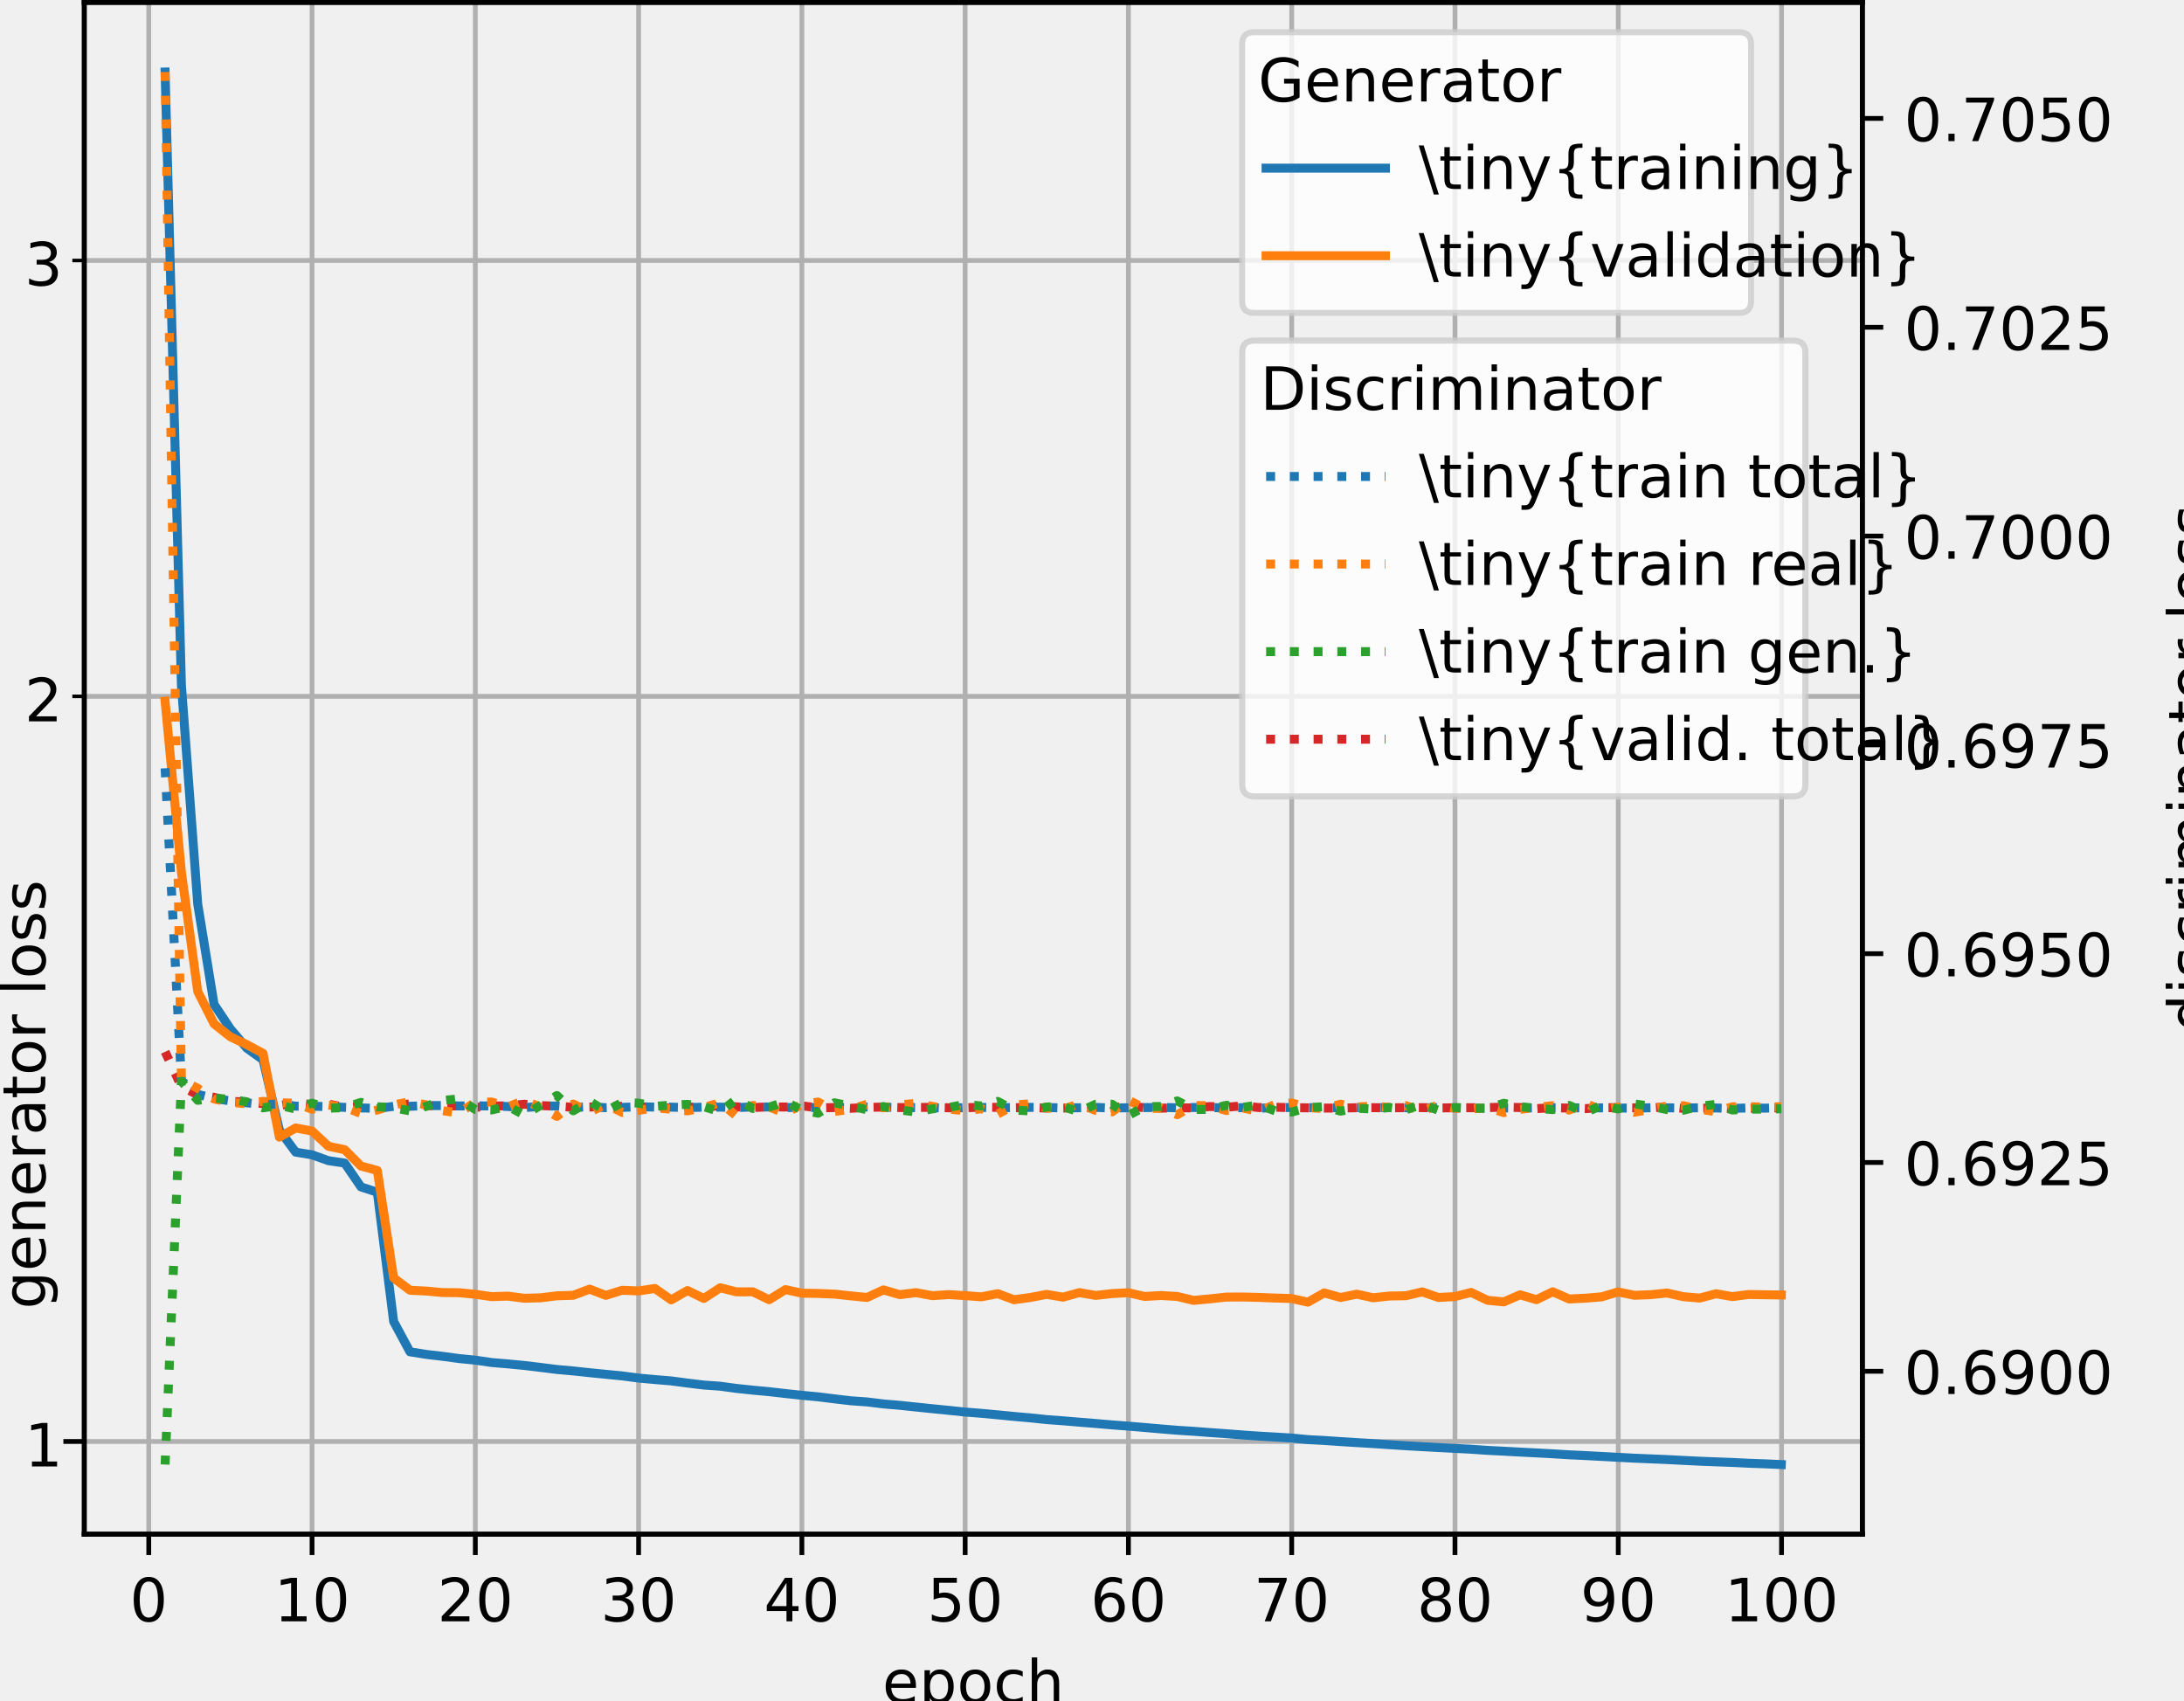
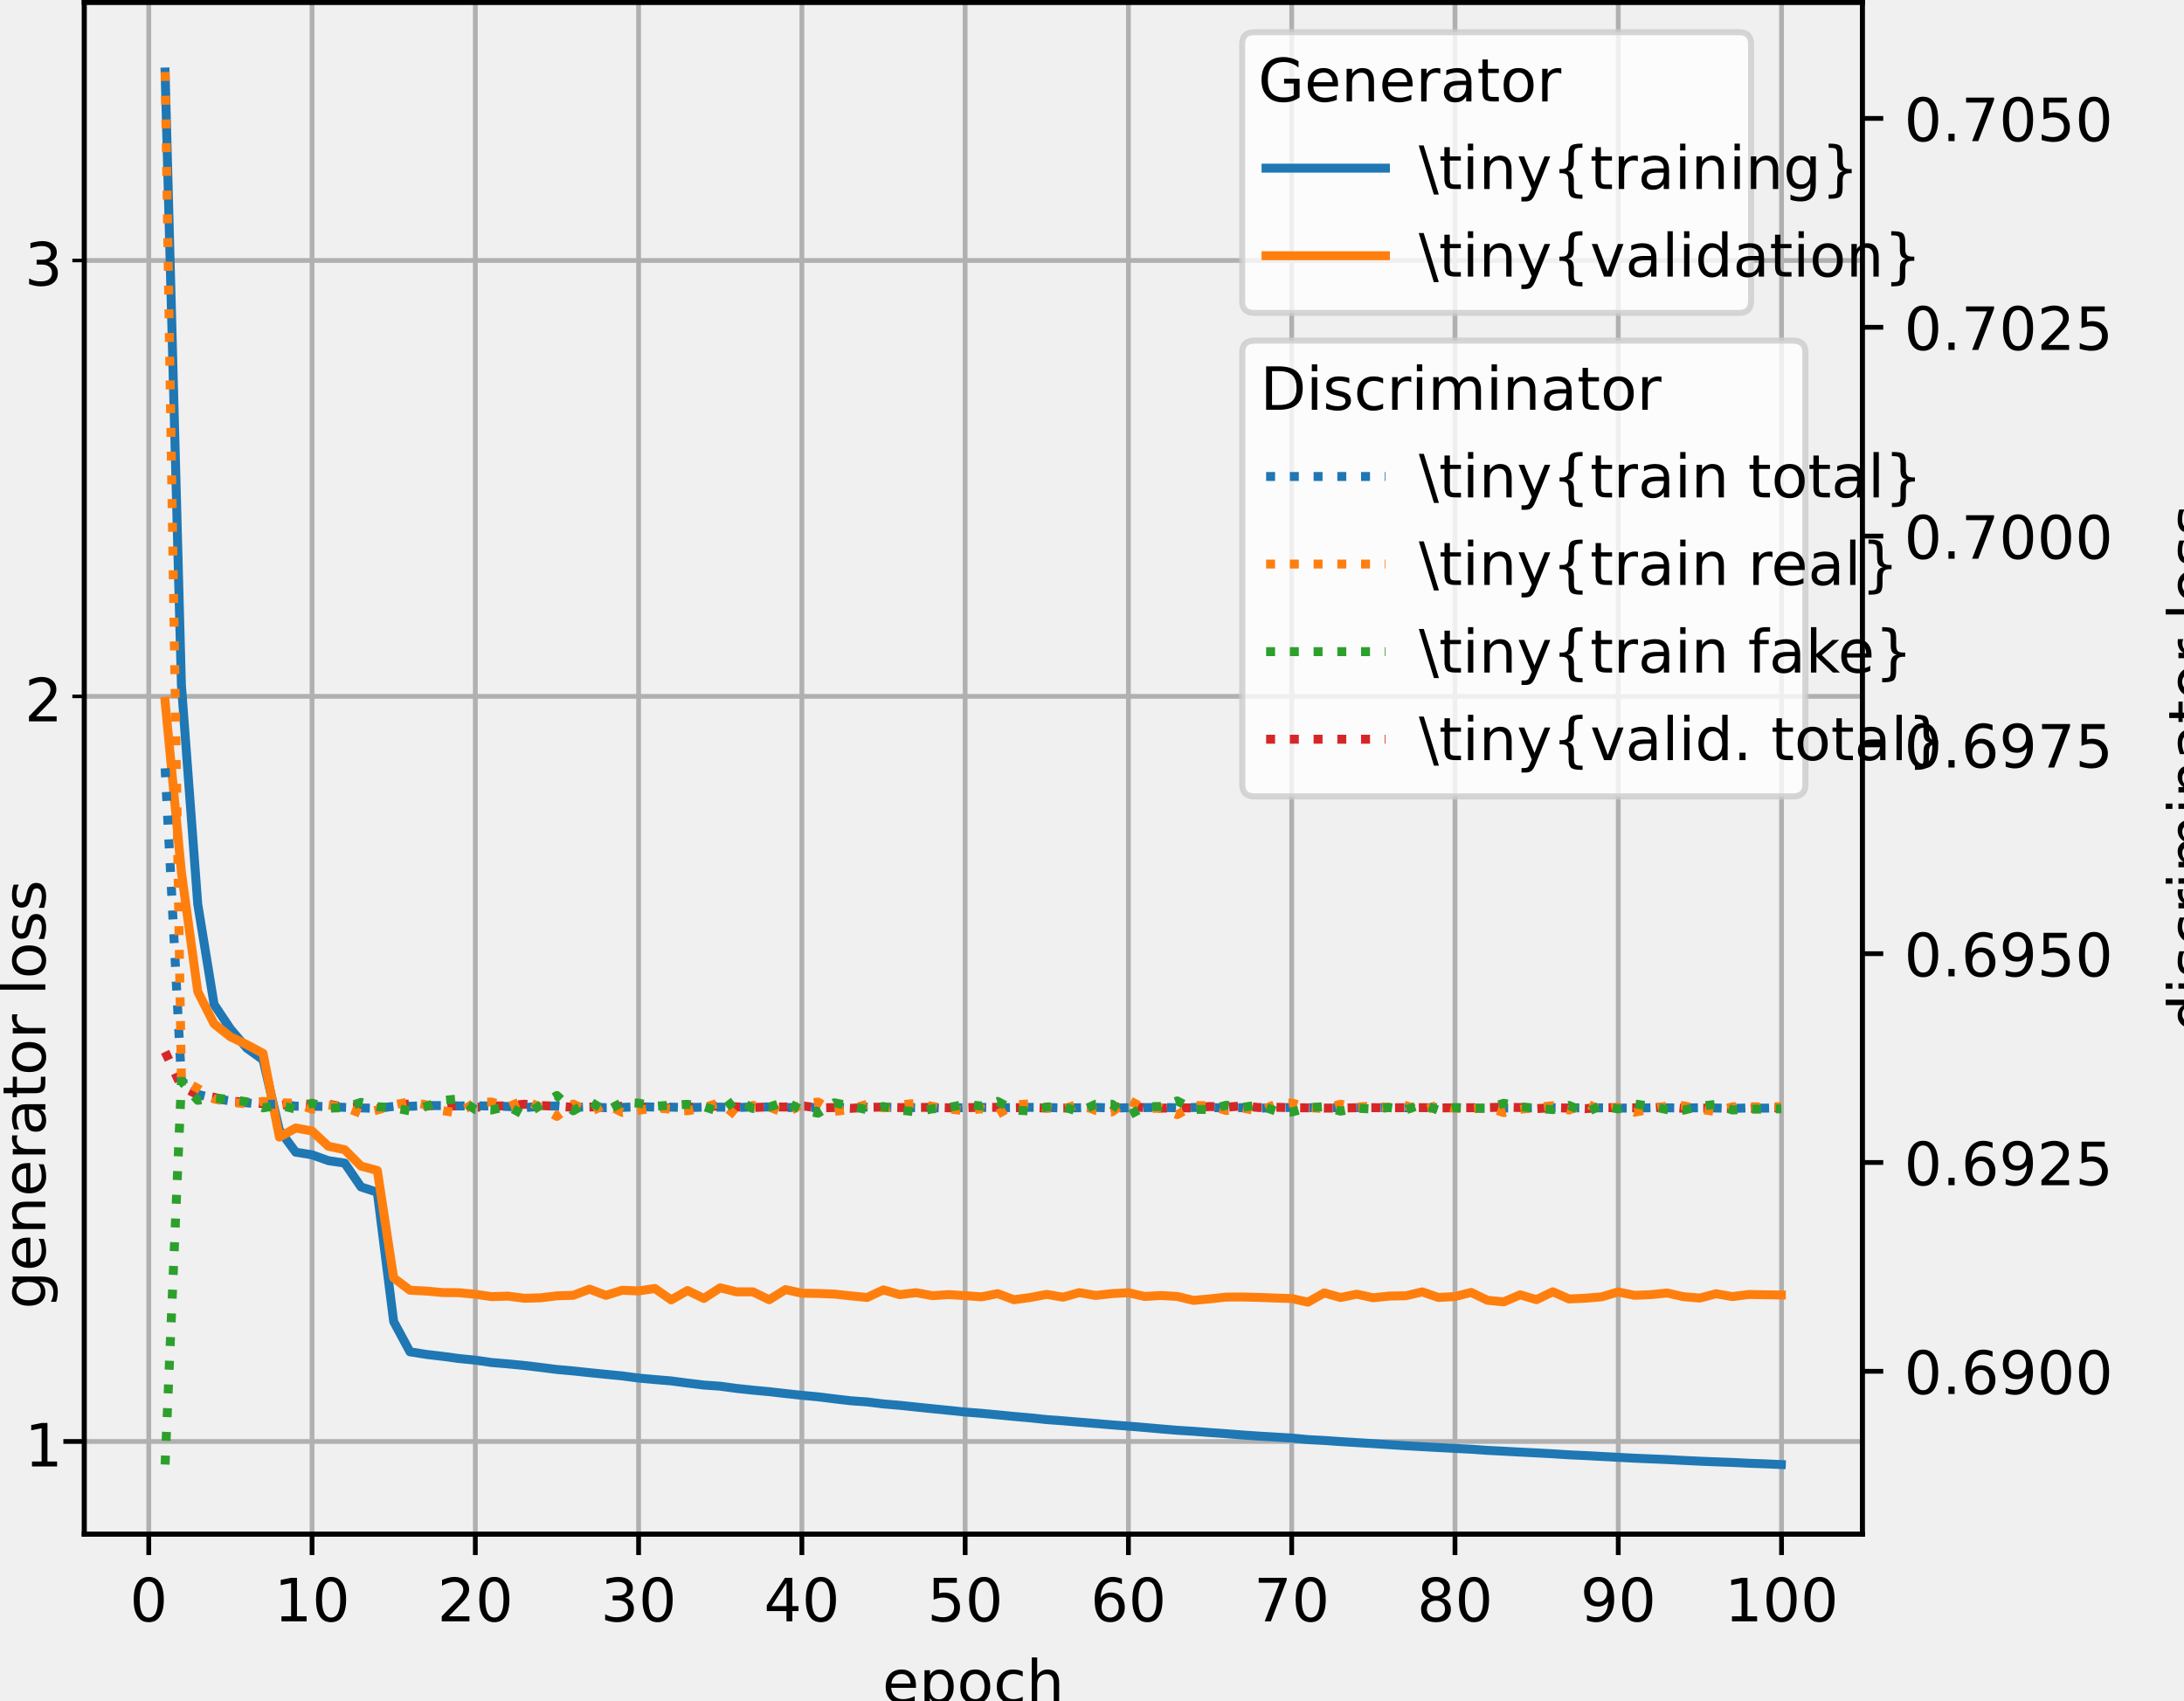
<svg xmlns="http://www.w3.org/2000/svg" version="1.1" id="svg2" xml:space="preserve" width="80mm" height="62.3mm" viewBox="0 0 302.362 235.465">
  <defs id="defs6">
    <clipPath clipPathUnits="userSpaceOnUse" id="clipPath22">
      <path d="M 67.143,41.96 H 365.02 v 256.6 H 67.143 Z" id="path20" />
    </clipPath>
    <clipPath clipPathUnits="userSpaceOnUse" id="clipPath40">
      <path d="M 67.143,41.96 H 365.02 v 256.6 H 67.143 Z" id="path38" />
    </clipPath>
    <clipPath clipPathUnits="userSpaceOnUse" id="clipPath58">
      <path d="M 67.143,41.96 H 365.02 v 256.6 H 67.143 Z" id="path56" />
    </clipPath>
    <clipPath clipPathUnits="userSpaceOnUse" id="clipPath76">
      <path d="M 67.143,41.96 H 365.02 v 256.6 H 67.143 Z" id="path74" />
    </clipPath>
    <clipPath clipPathUnits="userSpaceOnUse" id="clipPath94">
      <path d="M 67.143,41.96 H 365.02 v 256.6 H 67.143 Z" id="path92" />
    </clipPath>
    <clipPath clipPathUnits="userSpaceOnUse" id="clipPath112">
      <path d="M 67.143,41.96 H 365.02 v 256.6 H 67.143 Z" id="path110" />
    </clipPath>
    <clipPath clipPathUnits="userSpaceOnUse" id="clipPath130">
      <path d="M 67.143,41.96 H 365.02 v 256.6 H 67.143 Z" id="path128" />
    </clipPath>
    <clipPath clipPathUnits="userSpaceOnUse" id="clipPath148">
      <path d="M 67.143,41.96 H 365.02 v 256.6 H 67.143 Z" id="path146" />
    </clipPath>
    <clipPath clipPathUnits="userSpaceOnUse" id="clipPath166">
      <path d="M 67.143,41.96 H 365.02 v 256.6 H 67.143 Z" id="path164" />
    </clipPath>
    <clipPath clipPathUnits="userSpaceOnUse" id="clipPath184">
      <path d="M 67.143,41.96 H 365.02 v 256.6 H 67.143 Z" id="path182" />
    </clipPath>
    <clipPath clipPathUnits="userSpaceOnUse" id="clipPath202">
      <path d="M 67.143,41.96 H 365.02 v 256.6 H 67.143 Z" id="path200" />
    </clipPath>
    <clipPath clipPathUnits="userSpaceOnUse" id="clipPath224">
      <path d="M 67.143,41.96 H 365.02 v 256.6 H 67.143 Z" id="path222" />
    </clipPath>
    <clipPath clipPathUnits="userSpaceOnUse" id="clipPath248">
      <path d="M 67.143,41.96 H 365.02 v 256.6 H 67.143 Z" id="path246" />
    </clipPath>
    <clipPath clipPathUnits="userSpaceOnUse" id="clipPath272">
      <path d="M 67.143,41.96 H 365.02 v 256.6 H 67.143 Z" id="path270" />
    </clipPath>
    <clipPath clipPathUnits="userSpaceOnUse" id="clipPath300">
      <path d="M 67.143,41.96 H 365.02 v 256.6 H 67.143 Z" id="path298" />
    </clipPath>
    <clipPath clipPathUnits="userSpaceOnUse" id="clipPath310">
      <path d="M 67.143,41.96 H 365.02 v 256.6 H 67.143 Z" id="path308" />
    </clipPath>
    <clipPath clipPathUnits="userSpaceOnUse" id="clipPath398">
      <path d="M 67.143,41.96 H 365.02 v 256.6 H 67.143 Z" id="path396" />
    </clipPath>
    <clipPath clipPathUnits="userSpaceOnUse" id="clipPath408">
      <path d="M 67.143,41.96 H 365.02 v 256.6 H 67.143 Z" id="path406" />
    </clipPath>
    <clipPath clipPathUnits="userSpaceOnUse" id="clipPath418">
      <path d="M 67.143,41.96 H 365.02 v 256.6 H 67.143 Z" id="path416" />
    </clipPath>
    <clipPath clipPathUnits="userSpaceOnUse" id="clipPath428">
      <path d="M 67.143,41.96 H 365.02 v 256.6 H 67.143 Z" id="path426" />
    </clipPath>
  </defs>
  <g id="g10" transform="matrix(1.333333,0,0,-1.333333,-70.69896,398.6133)">
    <g id="g424" clip-path="url(#clipPath428)" transform="matrix(0.6197978,0,0,0.6197978,20.15992,113.6652)">
      <path d="m 80.682,122.771 2.735,-5.824 2.735,-1.379 2.735,-0.428 2.735,-0.678 2.735,-0.099 2.735,-0.287 2.735,-0.304 2.735,0.439 2.735,-0.296 2.735,0.093 2.735,-0.539 2.735,0.138 2.735,-0.364 2.735,0.537 2.735,0.253 2.735,-0.285 2.735,-0.055 2.735,0.006 2.735,-0.246 2.735,0.227 2.735,0.033 2.735,0.273 2.735,-0.232 2.735,-0.103 2.735,-0.187 2.735,0.049 2.735,0.073 2.735,0.045 2.735,-0.133 2.735,0.078 2.735,-0.292 2.735,0.227 2.735,-0.022 2.735,0.255 2.735,-0.205 2.735,-0.113 2.735,0.115 2.735,-0.03 2.735,0.209 2.735,-0.352 2.735,0.056 2.735,-0.126 2.735,0.153 2.735,0.057 2.735,-0.086 2.735,0.021 2.735,0.013 2.735,-0.072 2.735,0.005 2.735,0.098 2.735,-0.028 2.735,-0.065 2.735,0.048 2.735,-0.106 2.735,0.013 2.735,0.008 2.735,0.056 2.735,-0.039 2.735,0.308 2.735,-0.292 2.735,-0.068 2.735,0.07 2.735,-0.034 2.735,0.239 2.735,-0.122 2.735,0.24 2.735,-0.291 2.735,0.058 2.735,-0.086 2.735,-0.018 2.735,-0.04 h 2.735 l 2.735,0.058 2.735,0.009 2.735,-0.027 2.735,0.03 2.735,0.002 2.735,-0.047 2.735,0.023 2.735,0.011 2.735,0.02 2.735,0.079 2.735,-0.068 2.735,-0.178 2.735,0.148 2.735,-0.063 2.735,-0.088 2.735,0.168 2.735,-0.015 2.735,-0.028 2.735,-0.013 2.735,0.195 2.735,-0.272 2.735,0.025 2.735,0.057 2.735,-0.123 2.735,0.034 2.735,0.126 2.735,-0.04" style="fill:none;stroke:#d62728;stroke-width:1.5;stroke-linecap:butt;stroke-linejoin:round;stroke-miterlimit:10;stroke-dasharray:1.5, 2.475;stroke-dashoffset:0;stroke-opacity:1" id="path430" />
    </g>
    <g id="g16" transform="matrix(0.6197978,0,0,0.6197978,20.15992,113.6652)">
      <g id="g18" clip-path="url(#clipPath22)">
        <path d="m 77.947,41.96 v 256.6" style="fill:none;stroke:#b0b0b0;stroke-width:0.8;stroke-linecap:square;stroke-linejoin:round;stroke-miterlimit:10;stroke-dasharray:none;stroke-opacity:1" id="path24" />
      </g>
    </g>
    <path d="m 68.471,139.672 v -2.169" style="fill:#000000;fill-opacity:1;fill-rule:nonzero;stroke:#000000;stroke-width:0.496;stroke-linecap:butt;stroke-linejoin:round;stroke-miterlimit:10;stroke-dasharray:none;stroke-opacity:1" id="path28" />
    <g id="g34" transform="matrix(0.6197978,0,0,0.6197978,20.15992,113.6652)">
      <g id="g36" clip-path="url(#clipPath40)">
        <path d="m 105.3,41.96 v 256.6" style="fill:none;stroke:#b0b0b0;stroke-width:0.8;stroke-linecap:square;stroke-linejoin:round;stroke-miterlimit:10;stroke-dasharray:none;stroke-opacity:1" id="path42" />
      </g>
    </g>
    <path d="m 85.425,139.672 v -2.169" style="fill:#000000;fill-opacity:1;fill-rule:nonzero;stroke:#000000;stroke-width:0.496;stroke-linecap:butt;stroke-linejoin:round;stroke-miterlimit:10;stroke-dasharray:none;stroke-opacity:1" id="path46" />
    <g id="g52" transform="matrix(0.6197978,0,0,0.6197978,20.15992,113.6652)">
      <g id="g54" clip-path="url(#clipPath58)">
        <path d="m 132.654,41.96 v 256.6" style="fill:none;stroke:#b0b0b0;stroke-width:0.8;stroke-linecap:square;stroke-linejoin:round;stroke-miterlimit:10;stroke-dasharray:none;stroke-opacity:1" id="path60" />
      </g>
    </g>
    <path d="m 102.378,139.672 v -2.169" style="fill:#000000;fill-opacity:1;fill-rule:nonzero;stroke:#000000;stroke-width:0.496;stroke-linecap:butt;stroke-linejoin:round;stroke-miterlimit:10;stroke-dasharray:none;stroke-opacity:1" id="path64" />
    <g id="g70" transform="matrix(0.6197978,0,0,0.6197978,20.15992,113.6652)">
      <g id="g72" clip-path="url(#clipPath76)">
        <path d="m 160.007,41.96 v 256.6" style="fill:none;stroke:#b0b0b0;stroke-width:0.8;stroke-linecap:square;stroke-linejoin:round;stroke-miterlimit:10;stroke-dasharray:none;stroke-opacity:1" id="path78" />
      </g>
    </g>
    <path d="m 119.332,139.672 v -2.169" style="fill:#000000;fill-opacity:1;fill-rule:nonzero;stroke:#000000;stroke-width:0.496;stroke-linecap:butt;stroke-linejoin:round;stroke-miterlimit:10;stroke-dasharray:none;stroke-opacity:1" id="path82" />
    <g id="g88" transform="matrix(0.6197978,0,0,0.6197978,20.15992,113.6652)">
      <g id="g90" clip-path="url(#clipPath94)">
        <path d="m 187.36,41.96 v 256.6" style="fill:none;stroke:#b0b0b0;stroke-width:0.8;stroke-linecap:square;stroke-linejoin:round;stroke-miterlimit:10;stroke-dasharray:none;stroke-opacity:1" id="path96" />
      </g>
    </g>
    <path d="m 136.285,139.672 v -2.169" style="fill:#000000;fill-opacity:1;fill-rule:nonzero;stroke:#000000;stroke-width:0.496;stroke-linecap:butt;stroke-linejoin:round;stroke-miterlimit:10;stroke-dasharray:none;stroke-opacity:1" id="path100" />
    <g id="g106" transform="matrix(0.6197978,0,0,0.6197978,20.15992,113.6652)">
      <g id="g108" clip-path="url(#clipPath112)">
        <path d="m 214.714,41.96 v 256.6" style="fill:none;stroke:#b0b0b0;stroke-width:0.8;stroke-linecap:square;stroke-linejoin:round;stroke-miterlimit:10;stroke-dasharray:none;stroke-opacity:1" id="path114" />
      </g>
    </g>
    <path d="m 153.239,139.672 v -2.169" style="fill:#000000;fill-opacity:1;fill-rule:nonzero;stroke:#000000;stroke-width:0.496;stroke-linecap:butt;stroke-linejoin:round;stroke-miterlimit:10;stroke-dasharray:none;stroke-opacity:1" id="path118" />
    <g id="g124" transform="matrix(0.6197978,0,0,0.6197978,20.15992,113.6652)">
      <g id="g126" clip-path="url(#clipPath130)">
        <path d="m 242.067,41.96 v 256.6" style="fill:none;stroke:#b0b0b0;stroke-width:0.8;stroke-linecap:square;stroke-linejoin:round;stroke-miterlimit:10;stroke-dasharray:none;stroke-opacity:1" id="path132" />
      </g>
    </g>
    <path d="m 170.192,139.672 v -2.169" style="fill:#000000;fill-opacity:1;fill-rule:nonzero;stroke:#000000;stroke-width:0.496;stroke-linecap:butt;stroke-linejoin:round;stroke-miterlimit:10;stroke-dasharray:none;stroke-opacity:1" id="path136" />
    <g id="g142" transform="matrix(0.6197978,0,0,0.6197978,20.15992,113.6652)">
      <g id="g144" clip-path="url(#clipPath148)">
        <path d="m 269.42,41.96 v 256.6" style="fill:none;stroke:#b0b0b0;stroke-width:0.8;stroke-linecap:square;stroke-linejoin:round;stroke-miterlimit:10;stroke-dasharray:none;stroke-opacity:1" id="path150" />
      </g>
    </g>
    <path d="m 187.146,139.672 v -2.169" style="fill:#000000;fill-opacity:1;fill-rule:nonzero;stroke:#000000;stroke-width:0.496;stroke-linecap:butt;stroke-linejoin:round;stroke-miterlimit:10;stroke-dasharray:none;stroke-opacity:1" id="path154" />
    <g id="g160" transform="matrix(0.6197978,0,0,0.6197978,20.15992,113.6652)">
      <g id="g162" clip-path="url(#clipPath166)">
        <path d="m 296.774,41.96 v 256.6" style="fill:none;stroke:#b0b0b0;stroke-width:0.8;stroke-linecap:square;stroke-linejoin:round;stroke-miterlimit:10;stroke-dasharray:none;stroke-opacity:1" id="path168" />
      </g>
    </g>
    <path d="m 204.1,139.672 v -2.169" style="fill:#000000;fill-opacity:1;fill-rule:nonzero;stroke:#000000;stroke-width:0.496;stroke-linecap:butt;stroke-linejoin:round;stroke-miterlimit:10;stroke-dasharray:none;stroke-opacity:1" id="path172" />
    <g id="g178" transform="matrix(0.6197978,0,0,0.6197978,20.15992,113.6652)">
      <g id="g180" clip-path="url(#clipPath184)">
        <path d="m 324.127,41.96 v 256.6" style="fill:none;stroke:#b0b0b0;stroke-width:0.8;stroke-linecap:square;stroke-linejoin:round;stroke-miterlimit:10;stroke-dasharray:none;stroke-opacity:1" id="path186" />
      </g>
    </g>
    <path d="m 221.053,139.672 v -2.169" style="fill:#000000;fill-opacity:1;fill-rule:nonzero;stroke:#000000;stroke-width:0.496;stroke-linecap:butt;stroke-linejoin:round;stroke-miterlimit:10;stroke-dasharray:none;stroke-opacity:1" id="path190" />
    <g id="g196" transform="matrix(0.6197978,0,0,0.6197978,20.15992,113.6652)">
      <g id="g198" clip-path="url(#clipPath202)">
        <path d="m 351.48,41.96 v 256.6" style="fill:none;stroke:#b0b0b0;stroke-width:0.8;stroke-linecap:square;stroke-linejoin:round;stroke-miterlimit:10;stroke-dasharray:none;stroke-opacity:1" id="path204" />
      </g>
    </g>
    <path d="m 238.007,139.672 v -2.169" style="fill:#000000;fill-opacity:1;fill-rule:nonzero;stroke:#000000;stroke-width:0.496;stroke-linecap:butt;stroke-linejoin:round;stroke-miterlimit:10;stroke-dasharray:none;stroke-opacity:1" id="path208" />
    <g id="g218" transform="matrix(0.6197978,0,0,0.6197978,20.15992,113.6652)">
      <g id="g220" clip-path="url(#clipPath224)">
        <path d="M 67.143,57.49 H 365.02" style="fill:none;stroke:#b0b0b0;stroke-width:0.8;stroke-linecap:square;stroke-linejoin:round;stroke-miterlimit:10;stroke-dasharray:none;stroke-opacity:1" id="path226" />
      </g>
    </g>
    <path d="M 61.775,149.298 H 59.605" style="fill:#000000;fill-opacity:1;fill-rule:nonzero;stroke:#000000;stroke-width:0.496;stroke-linecap:butt;stroke-linejoin:round;stroke-miterlimit:10;stroke-dasharray:none;stroke-opacity:1" id="path230" />
    <g id="g242" transform="matrix(0.6197978,0,0,0.6197978,20.15992,113.6652)">
      <g id="g244" clip-path="url(#clipPath248)">
        <path d="M 67.143,182.309 H 365.02" style="fill:none;stroke:#b0b0b0;stroke-width:0.8;stroke-linecap:square;stroke-linejoin:round;stroke-miterlimit:10;stroke-dasharray:none;stroke-opacity:1" id="path250" />
      </g>
    </g>
    <path d="M 61.775,226.66 H 60.535" style="fill:#000000;fill-opacity:1;fill-rule:nonzero;stroke:#000000;stroke-width:0.372;stroke-linecap:butt;stroke-linejoin:round;stroke-miterlimit:10;stroke-dasharray:none;stroke-opacity:1" id="path254" />
    <g id="g266" transform="matrix(0.6197978,0,0,0.6197978,20.15992,113.6652)">
      <g id="g268" clip-path="url(#clipPath272)">
        <path d="M 67.143,255.323 H 365.02" style="fill:none;stroke:#b0b0b0;stroke-width:0.8;stroke-linecap:square;stroke-linejoin:round;stroke-miterlimit:10;stroke-dasharray:none;stroke-opacity:1" id="path274" />
      </g>
    </g>
    <path d="M 61.775,271.914 H 60.535" style="fill:#000000;fill-opacity:1;fill-rule:nonzero;stroke:#000000;stroke-width:0.372;stroke-linecap:butt;stroke-linejoin:round;stroke-miterlimit:10;stroke-dasharray:none;stroke-opacity:1" id="path278" />
    <g id="g296" clip-path="url(#clipPath300)" transform="matrix(0.6197978,0,0,0.6197978,20.15992,113.6652)">
      <path d="m 80.682,286.896 2.735,-102.719 2.735,-36.675 2.735,-16.79 2.735,-4.107 2.735,-3.219 2.735,-1.959 2.735,-11.774 2.735,-3.701 2.735,-0.444 2.735,-0.979 2.735,-0.409 2.735,-3.99 2.735,-0.893 2.735,-21.655 2.735,-5.076 2.735,-0.434 2.735,-0.323 2.735,-0.369 2.735,-0.269 2.735,-0.397 2.735,-0.228 2.735,-0.266 2.735,-0.326 2.735,-0.347 2.735,-0.244 2.735,-0.292 2.735,-0.273 2.735,-0.266 2.735,-0.362 2.735,-0.25 2.735,-0.228 2.735,-0.361 2.735,-0.331 2.735,-0.193 2.735,-0.371 2.735,-0.291 2.735,-0.253 2.735,-0.316 2.735,-0.293 2.735,-0.255 2.735,-0.341 2.735,-0.321 2.735,-0.194 2.735,-0.336 2.735,-0.231 2.735,-0.288 2.735,-0.283 2.735,-0.271 2.735,-0.286 2.735,-0.212 2.735,-0.256 2.735,-0.268 2.735,-0.24 2.735,-0.289 2.735,-0.202 2.735,-0.23 2.735,-0.219 2.735,-0.236 2.735,-0.205 2.735,-0.229 2.735,-0.241 2.735,-0.226 2.735,-0.172 2.735,-0.212 2.735,-0.189 2.735,-0.215 2.735,-0.189 2.735,-0.157 2.735,-0.167 2.735,-0.263 2.735,-0.141 2.735,-0.193 2.735,-0.169 2.735,-0.164 2.735,-0.183 2.735,-0.178 2.735,-0.152 2.735,-0.15 2.735,-0.141 2.735,-0.141 2.735,-0.191 2.735,-0.137 2.735,-0.151 2.735,-0.136 2.735,-0.148 2.735,-0.172 2.735,-0.126 2.735,-0.148 2.735,-0.144 2.735,-0.149 2.735,-0.112 2.735,-0.114 2.735,-0.142 2.735,-0.135 2.735,-0.108 2.735,-0.1 2.735,-0.134 2.735,-0.101 2.735,-0.12" style="fill:none;stroke:#1f77b4;stroke-width:1.5;stroke-linecap:square;stroke-linejoin:round;stroke-miterlimit:10;stroke-dasharray:none;stroke-opacity:1" id="path302" />
    </g>
    <g id="g304" transform="matrix(0.6197978,0,0,0.6197978,20.15992,113.6652)">
      <g id="g306" clip-path="url(#clipPath310)">
        <path d="m 80.682,181.484 2.735,-28.636 2.735,-19.991 2.735,-5.406 2.735,-2.174 2.735,-1.303 2.735,-1.47 2.735,-14.034 2.735,1.532 2.735,-0.507 2.735,-2.55 2.735,-0.58 2.735,-2.743 2.735,-0.739 2.735,-17.997 2.735,-2.062 2.735,-0.14 2.735,-0.249 2.735,-0.027 2.735,-0.261 2.735,-0.394 2.735,0.083 2.735,-0.357 2.735,0.073 2.735,0.336 2.735,0.086 2.735,1.031 2.735,-1.043 2.735,0.859 2.735,-0.118 2.735,0.414 2.735,-1.911 2.735,1.567 2.735,-1.325 2.735,1.782 2.735,-0.676 2.735,0.005 2.735,-1.329 2.735,1.7 2.735,-0.602 2.735,-0.044 2.735,-0.107 2.735,-0.295 2.735,-0.27 2.735,1.266 2.735,-0.793 2.735,0.332 2.735,-0.506 2.735,0.181 2.735,-0.175 2.735,-0.198 2.735,0.529 2.735,-1.013 2.735,0.374 2.735,0.522 2.735,-0.47 2.735,0.764 2.735,-0.473 2.735,0.306 2.735,0.149 2.735,-0.628 2.735,0.16 2.735,-0.158 2.735,-0.659 2.735,0.254 2.735,0.3 2.735,0.013 2.735,-0.069 2.735,-0.105 2.735,-0.079 2.735,-0.611 2.735,1.552 2.735,-0.772 2.735,0.558 2.735,-0.604 2.735,0.294 2.735,0.047 2.735,0.647 2.735,-0.937 2.735,0.151 2.735,0.694 2.735,-1.315 2.735,-0.265 2.735,1.182 2.735,-0.814 2.735,1.321 2.735,-1.204 2.735,0.128 2.735,0.234 2.735,0.817 2.735,-0.564 2.735,0.103 2.735,0.285 2.735,-0.62 2.735,-0.232 2.735,0.723 2.735,-0.477 2.735,0.353 2.735,-0.046 2.735,-0.035" style="fill:none;stroke:#ff7f0e;stroke-width:1.5;stroke-linecap:square;stroke-linejoin:round;stroke-miterlimit:10;stroke-dasharray:none;stroke-opacity:1" id="path312" />
      </g>
    </g>
    <path d="M 61.775,139.672 V 298.712" style="fill:none;stroke:#000000;stroke-width:0.496;stroke-linecap:square;stroke-linejoin:miter;stroke-miterlimit:10;stroke-dasharray:none;stroke-opacity:1" id="path316" />
    <path d="M 246.399,139.672 V 298.712" style="fill:none;stroke:#000000;stroke-width:0.496;stroke-linecap:square;stroke-linejoin:miter;stroke-miterlimit:10;stroke-dasharray:none;stroke-opacity:1" id="path318" />
    <path d="M 61.775,139.672 H 246.399" style="fill:none;stroke:#000000;stroke-width:0.496;stroke-linecap:square;stroke-linejoin:miter;stroke-miterlimit:10;stroke-dasharray:none;stroke-opacity:1" id="path320" />
    <path d="M 61.775,298.712 H 246.399" style="fill:none;stroke:#000000;stroke-width:0.496;stroke-linecap:square;stroke-linejoin:miter;stroke-miterlimit:10;stroke-dasharray:none;stroke-opacity:1" id="path322" />
    <path d="M 183.242,266.473 H 233.601 c 0.826,0 1.24,0.413 1.24,1.24 v 26.661 c 0,0.826 -0.413,1.24 -1.24,1.24 h -50.359 c -0.826,0 -1.24,-0.413 -1.24,-1.24 v -26.661 c 0,-0.826 0.413,-1.24 1.24,-1.24 z" style="fill:#ffffff;fill-opacity:0.8;fill-rule:nonzero;stroke:#cccccc;stroke-width:0.62;stroke-linecap:butt;stroke-linejoin:miter;stroke-miterlimit:10;stroke-dasharray:none;stroke-opacity:0.8" id="path328" />
    <path d="m 184.482,281.503 h 12.396" style="fill:none;stroke:#1f77b4;stroke-width:0.93;stroke-linecap:square;stroke-linejoin:round;stroke-miterlimit:10;stroke-dasharray:none;stroke-opacity:1" id="path334" />
    <path d="m 184.482,272.409 h 12.396" style="fill:none;stroke:#ff7f0e;stroke-width:0.93;stroke-linecap:square;stroke-linejoin:round;stroke-miterlimit:10;stroke-dasharray:none;stroke-opacity:1" id="path340" />
    <path d="m 246.399,156.581 h 2.169" style="fill:#000000;fill-opacity:1;fill-rule:nonzero;stroke:#000000;stroke-width:0.496;stroke-linecap:butt;stroke-linejoin:round;stroke-miterlimit:10;stroke-dasharray:none;stroke-opacity:1" id="path346" />
    <path d="m 246.399,178.261 h 2.169" style="fill:#000000;fill-opacity:1;fill-rule:nonzero;stroke:#000000;stroke-width:0.496;stroke-linecap:butt;stroke-linejoin:round;stroke-miterlimit:10;stroke-dasharray:none;stroke-opacity:1" id="path352" />
    <path d="m 246.399,199.942 h 2.169" style="fill:#000000;fill-opacity:1;fill-rule:nonzero;stroke:#000000;stroke-width:0.496;stroke-linecap:butt;stroke-linejoin:round;stroke-miterlimit:10;stroke-dasharray:none;stroke-opacity:1" id="path358" />
    <path d="m 246.399,221.622 h 2.169" style="fill:#000000;fill-opacity:1;fill-rule:nonzero;stroke:#000000;stroke-width:0.496;stroke-linecap:butt;stroke-linejoin:round;stroke-miterlimit:10;stroke-dasharray:none;stroke-opacity:1" id="path364" />
    <path d="m 246.399,243.303 h 2.169" style="fill:#000000;fill-opacity:1;fill-rule:nonzero;stroke:#000000;stroke-width:0.496;stroke-linecap:butt;stroke-linejoin:round;stroke-miterlimit:10;stroke-dasharray:none;stroke-opacity:1" id="path370" />
    <path d="m 246.399,264.983 h 2.169" style="fill:#000000;fill-opacity:1;fill-rule:nonzero;stroke:#000000;stroke-width:0.496;stroke-linecap:butt;stroke-linejoin:round;stroke-miterlimit:10;stroke-dasharray:none;stroke-opacity:1" id="path376" />
    <path d="m 246.399,286.664 h 2.169" style="fill:#000000;fill-opacity:1;fill-rule:nonzero;stroke:#000000;stroke-width:0.496;stroke-linecap:butt;stroke-linejoin:round;stroke-miterlimit:10;stroke-dasharray:none;stroke-opacity:1" id="path382" />
    <g id="g394" clip-path="url(#clipPath398)" transform="matrix(0.6197978,0,0,0.6197978,20.15992,113.6652)">
      <path d="m 80.682,170.26 2.735,-52.318 2.735,-2.302 2.735,-0.708 2.735,-0.385 2.735,-0.321 2.735,-0.309 2.735,0.106 2.735,-0.363 2.735,-0.01 2.735,-0.071 2.735,-0.124 2.735,-0.095 2.735,-0.07 2.735,0.336 2.735,0.009 2.735,0.118 2.735,0.006 2.735,-0.067 2.735,0.022 2.735,-0.025 2.735,-0.09 2.735,-0.191 2.735,0.226 2.735,0.063 2.735,-0.247 2.735,0.108 2.735,-0.159 2.735,0.052 2.735,0.113 2.735,-0.062 2.735,-0.009 2.735,-0.076 2.735,0.076 2.735,0.002 2.735,-0.074 2.735,0.104 2.735,-0.007 2.735,-0.11 2.735,0.088 2.735,-0.086 2.735,0.083 2.735,-0.09 2.735,0.115 2.735,-0.036 2.735,-0.045 2.735,-0.028 2.735,0.003 2.735,-0.108 2.735,0.121 2.735,0.028 2.735,-0.066 2.735,0.04 2.735,0.027 2.735,-0.016 2.735,-0.084 2.735,0.037 2.735,0.065 2.735,-0.116 2.735,0.054 2.735,0.023 2.735,0.035 2.735,-0.067 2.735,0.049 2.735,-0.011 2.735,-0.057 2.735,0.04 2.735,-0.089 2.735,0.099 2.735,0.018 2.735,-0.026 2.735,-0.002 2.735,-0.003 2.735,0.01 2.735,0.003 2.735,0.018 2.735,-0.039 2.735,-0.014 2.735,0.047 2.735,-0.06 2.735,-0.108 2.735,0.099 2.735,-0.002 2.735,-0.014 2.735,0.027 2.735,0.038 2.735,-0.017 2.735,-0.033 2.735,0.018 2.735,-0.031 2.735,-0.013 2.735,0.06 2.735,-0.01 2.735,-0.033 2.735,0.038 2.735,-0.036 2.735,-0.074 2.735,0.087 2.735,-0.042 2.735,0.072" style="fill:none;stroke:#1f77b4;stroke-width:1.5;stroke-linecap:butt;stroke-linejoin:round;stroke-miterlimit:10;stroke-dasharray:1.5, 2.475;stroke-dashoffset:0;stroke-opacity:1" id="path400" />
    </g>
    <g id="g404" clip-path="url(#clipPath408)" transform="matrix(0.6197978,0,0,0.6197978,20.15992,113.6652)">
      <path d="m 80.682,286.896 2.735,-168.839 2.735,-1.415 2.735,-1.779 2.735,-0.563 2.735,-0.238 2.735,0.399 2.735,-0.231 2.735,-0.08 2.735,-1.009 2.735,0.697 2.735,-0.341 2.735,-1.072 2.735,0.587 2.735,0.854 2.735,0.537 2.735,-0.527 2.735,-0.973 2.735,-0.407 2.735,1.826 2.735,0.029 2.735,-0.811 2.735,1.104 2.735,-1.183 2.735,-1.514 2.735,2.066 2.735,-1.381 2.735,1.368 2.735,-1.39 2.735,0.351 2.735,0.409 2.735,-0.218 2.735,-0.282 2.735,0.543 2.735,0.858 2.735,-2.259 2.735,1.766 2.735,-0.24 2.735,-1.12 2.735,1.555 2.735,0.373 2.735,-1.578 2.735,0.369 2.735,0.845 2.735,-0.61 2.735,0.492 2.735,0.269 2.735,-0.514 2.735,-0.44 2.735,-0.292 2.735,0.342 2.735,-0.907 2.735,1.535 2.735,0.195 2.735,-0.695 2.735,-0.224 2.735,0.942 2.735,-1.137 2.735,-0.236 2.735,1.991 2.735,-1.416 2.735,0.024 2.735,-1.067 2.735,1.527 2.735,-0.025 2.735,-0.807 2.735,0.424 2.735,-0.578 2.735,1.193 2.735,0.232 2.735,-0.776 2.735,-0.182 2.735,0.744 2.735,-0.47 2.735,0.154 2.735,-0.225 2.735,0.304 2.735,-0.959 2.735,1.11 2.735,-0.591 2.735,-0.136 2.735,0.269 2.735,-0.865 2.735,0.551 2.735,0.318 2.735,0.296 2.735,-0.739 2.735,1.146 2.735,-1.209 2.735,0.57 2.735,-0.87 2.735,0.506 2.735,0.54 2.735,0.042 2.735,-0.587 2.735,-0.394 2.735,0.799 2.735,0.034 2.735,-0.088 2.735,0.085" style="fill:none;stroke:#ff7f0e;stroke-width:1.5;stroke-linecap:butt;stroke-linejoin:round;stroke-miterlimit:10;stroke-dasharray:1.5, 2.475;stroke-dashoffset:0;stroke-opacity:1" id="path410" />
    </g>
    <g id="g414" clip-path="url(#clipPath418)" transform="matrix(0.6197978,0,0,0.6197978,20.15992,113.6652)">
      <path d="m 80.682,53.624 2.735,64.203 2.735,-3.188 2.735,0.363 2.735,-0.208 2.735,-0.404 2.735,-1.017 2.735,0.443 2.735,-0.646 2.735,0.988 2.735,-0.84 2.735,0.093 2.735,0.882 2.735,-0.727 2.735,-0.183 2.735,-0.52 2.735,0.763 2.735,0.986 2.735,0.273 2.735,-1.781 2.735,-0.08 2.735,0.63 2.735,-1.486 2.735,1.635 2.735,1.639 2.735,-2.559 2.735,1.598 2.735,-1.686 2.735,1.495 2.735,-0.126 2.735,-0.532 2.735,0.201 2.735,0.129 2.735,-0.39 2.735,-0.853 2.735,2.112 2.735,-1.557 2.735,0.227 2.735,0.9 2.735,-1.379 2.735,-0.544 2.735,1.744 2.735,-0.549 2.735,-0.615 2.735,0.539 2.735,-0.581 2.735,-0.325 2.735,0.52 2.735,0.224 2.735,0.533 2.735,-0.287 2.735,0.774 2.735,-1.454 2.735,-0.141 2.735,0.662 2.735,0.056 2.735,-0.867 2.735,1.266 2.735,0.004 2.735,-1.883 2.735,1.462 2.735,0.045 2.735,0.933 2.735,-1.429 2.735,0.003 2.735,0.693 2.735,-0.344 2.735,0.4 2.735,-0.995 2.735,-0.195 2.735,0.725 2.735,0.178 2.735,-0.75 2.735,0.491 2.735,-0.148 2.735,0.262 2.735,-0.381 2.735,0.931 2.735,-1.016 2.735,0.472 2.735,-0.079 2.735,-0.071 2.735,0.86 2.735,-0.579 2.735,-0.264 2.735,-0.22 2.735,0.705 2.735,-1.213 2.735,1.244 2.735,-0.632 2.735,0.845 2.735,-0.386 2.735,-0.559 2.735,-0.107 2.735,0.664 2.735,0.322 2.735,-0.947 2.735,0.139 2.735,0.005 2.735,0.059" style="fill:none;stroke:#2ca02c;stroke-width:1.5;stroke-linecap:butt;stroke-linejoin:round;stroke-miterlimit:10;stroke-dasharray:1.5, 2.475;stroke-dashoffset:0;stroke-opacity:1" id="path420" />
    </g>
    <path d="M 61.775,139.672 V 298.712" style="fill:none;stroke:#000000;stroke-width:0.496;stroke-linecap:square;stroke-linejoin:miter;stroke-miterlimit:10;stroke-dasharray:none;stroke-opacity:1" id="path434" />
    <path d="M 246.399,139.672 V 298.712" style="fill:none;stroke:#000000;stroke-width:0.496;stroke-linecap:square;stroke-linejoin:miter;stroke-miterlimit:10;stroke-dasharray:none;stroke-opacity:1" id="path436" />
    <path d="M 61.775,139.672 H 246.399" style="fill:none;stroke:#000000;stroke-width:0.496;stroke-linecap:square;stroke-linejoin:miter;stroke-miterlimit:10;stroke-dasharray:none;stroke-opacity:1" id="path438" />
    <path d="M 61.775,298.712 H 246.399" style="fill:none;stroke:#000000;stroke-width:0.496;stroke-linecap:square;stroke-linejoin:miter;stroke-miterlimit:10;stroke-dasharray:none;stroke-opacity:1" id="path440" />
    <path d="m 183.323,216.271 h 55.849 c 0.874,0 1.311,0.413 1.311,1.24 v 44.848 c 0,0.826 -0.437,1.24 -1.311,1.24 H 183.323 c -0.874,0 -1.311,-0.413 -1.311,-1.24 v -44.848 c 0,-0.826 0.437,-1.24 1.311,-1.24 z" style="fill:#ffffff;fill-opacity:0.8;fill-rule:nonzero;stroke:#cccccc;stroke-width:0.637;stroke-linecap:butt;stroke-linejoin:miter;stroke-miterlimit:10;stroke-dasharray:none;stroke-opacity:0.8" id="path442" />
    <path d="m 184.491,249.488 h 12.396" style="fill:none;stroke:#1f77b4;stroke-width:0.93;stroke-linecap:butt;stroke-linejoin:round;stroke-miterlimit:10;stroke-dasharray:0.93, 1.534;stroke-dashoffset:0;stroke-opacity:1" id="path448" />
    <path d="m 184.491,240.395 h 12.396" style="fill:none;stroke:#ff7f0e;stroke-width:0.93;stroke-linecap:butt;stroke-linejoin:round;stroke-miterlimit:10;stroke-dasharray:0.93, 1.534;stroke-dashoffset:0;stroke-opacity:1" id="path454" />
    <path d="m 184.491,231.301 h 12.396" style="fill:none;stroke:#2ca02c;stroke-width:0.93;stroke-linecap:butt;stroke-linejoin:round;stroke-miterlimit:10;stroke-dasharray:0.93, 1.534;stroke-dashoffset:0;stroke-opacity:1" id="path460" />
    <path d="m 184.491,222.207 h 12.396" style="fill:none;stroke:#d62728;stroke-width:0.93;stroke-linecap:butt;stroke-linejoin:round;stroke-miterlimit:10;stroke-dasharray:0.93, 1.534;stroke-dashoffset:0;stroke-opacity:1" id="path466" />
  </g>
  <g id="layer1" style="display:inline">
    <text transform="matrix(1.333333,0,0,1.333333,-70.69896,398.6133)" style="font-variant:normal;font-weight:normal;font-size:6.198px;font-family:'DejaVu Sans';-inkscape-font-specification:DejaVuSans;writing-mode:lr-tb;fill:#000000;fill-opacity:1;fill-rule:nonzero;stroke:none;stroke-width:0.62" id="text32" x="66.501" y="-130.627">
      <tspan x="66.501" y="-130.627" id="tspan30" style="stroke-width:0.62">0</tspan>
    </text>
    <text transform="matrix(1.333333,0,0,1.333333,-70.69896,398.6133)" style="font-variant:normal;font-weight:normal;font-size:6.198px;font-family:'DejaVu Sans';-inkscape-font-specification:DejaVuSans;writing-mode:lr-tb;fill:#000000;fill-opacity:1;fill-rule:nonzero;stroke:none;stroke-width:0.62" id="text50" x="81.483" y="-130.627">
      <tspan x="81.483 85.425" y="-130.627" id="tspan48" style="stroke-width:0.62">10</tspan>
    </text>
    <text transform="matrix(1.333333,0,0,1.333333,-70.69896,398.6133)" style="font-variant:normal;font-weight:normal;font-size:6.198px;font-family:'DejaVu Sans';-inkscape-font-specification:DejaVuSans;writing-mode:lr-tb;fill:#000000;fill-opacity:1;fill-rule:nonzero;stroke:none;stroke-width:0.62" id="text68" x="98.437" y="-130.627">
      <tspan x="98.437 102.379" y="-130.627" id="tspan66" style="stroke-width:0.62">20</tspan>
    </text>
    <text transform="matrix(1.333333,0,0,1.333333,-70.69896,398.6133)" style="font-variant:normal;font-weight:normal;font-size:6.198px;font-family:'DejaVu Sans';-inkscape-font-specification:DejaVuSans;writing-mode:lr-tb;fill:#000000;fill-opacity:1;fill-rule:nonzero;stroke:none;stroke-width:0.62" id="text86" x="115.39" y="-130.627">
      <tspan x="115.39 119.332" y="-130.627" id="tspan84" style="stroke-width:0.62">30</tspan>
    </text>
    <text transform="matrix(1.333333,0,0,1.333333,-70.69896,398.6133)" style="font-variant:normal;font-weight:normal;font-size:6.198px;font-family:'DejaVu Sans';-inkscape-font-specification:DejaVuSans;writing-mode:lr-tb;fill:#000000;fill-opacity:1;fill-rule:nonzero;stroke:none;stroke-width:0.62" id="text104" x="132.344" y="-130.627">
      <tspan x="132.344 136.286" y="-130.627" id="tspan102" style="stroke-width:0.62">40</tspan>
    </text>
    <text transform="matrix(1.333333,0,0,1.333333,-70.69896,398.6133)" style="font-variant:normal;font-weight:normal;font-size:6.198px;font-family:'DejaVu Sans';-inkscape-font-specification:DejaVuSans;writing-mode:lr-tb;fill:#000000;fill-opacity:1;fill-rule:nonzero;stroke:none;stroke-width:0.62" id="text122" x="149.297" y="-130.627">
      <tspan x="149.297 153.239" y="-130.627" id="tspan120" style="stroke-width:0.62">50</tspan>
    </text>
    <text transform="matrix(1.333333,0,0,1.333333,-70.69896,398.6133)" style="font-variant:normal;font-weight:normal;font-size:6.198px;font-family:'DejaVu Sans';-inkscape-font-specification:DejaVuSans;writing-mode:lr-tb;fill:#000000;fill-opacity:1;fill-rule:nonzero;stroke:none;stroke-width:0.62" id="text140" x="166.251" y="-130.627">
      <tspan x="166.251 170.193" y="-130.627" id="tspan138" style="stroke-width:0.62">60</tspan>
    </text>
    <text transform="matrix(1.333333,0,0,1.333333,-70.69896,398.6133)" style="font-variant:normal;font-weight:normal;font-size:6.198px;font-family:'DejaVu Sans';-inkscape-font-specification:DejaVuSans;writing-mode:lr-tb;fill:#000000;fill-opacity:1;fill-rule:nonzero;stroke:none;stroke-width:0.62" id="text158" x="183.204" y="-130.627">
      <tspan x="183.204 187.146" y="-130.627" id="tspan156" style="stroke-width:0.62">70</tspan>
    </text>
    <text transform="matrix(1.333333,0,0,1.333333,-70.69896,398.6133)" style="font-variant:normal;font-weight:normal;font-size:6.198px;font-family:'DejaVu Sans';-inkscape-font-specification:DejaVuSans;writing-mode:lr-tb;fill:#000000;fill-opacity:1;fill-rule:nonzero;stroke:none;stroke-width:0.62" id="text176" x="200.158" y="-130.627">
      <tspan x="200.158 204.1" y="-130.627" id="tspan174" style="stroke-width:0.62">80</tspan>
    </text>
    <text transform="matrix(1.333333,0,0,1.333333,-70.69896,398.6133)" style="font-variant:normal;font-weight:normal;font-size:6.198px;font-family:'DejaVu Sans';-inkscape-font-specification:DejaVuSans;writing-mode:lr-tb;fill:#000000;fill-opacity:1;fill-rule:nonzero;stroke:none;stroke-width:0.62" id="text194" x="217.112" y="-130.627">
      <tspan x="217.112 221.053" y="-130.627" id="tspan192" style="stroke-width:0.62">90</tspan>
    </text>
    <text transform="matrix(1.333333,0,0,1.333333,-70.69896,398.6133)" style="font-variant:normal;font-weight:normal;font-size:6.198px;font-family:'DejaVu Sans';-inkscape-font-specification:DejaVuSans;writing-mode:lr-tb;fill:#000000;fill-opacity:1;fill-rule:nonzero;stroke:none;stroke-width:0.62" id="text212" x="232.094" y="-130.627">
      <tspan x="232.094 236.036 239.978" y="-130.627" id="tspan210" style="stroke-width:0.62">100</tspan>
    </text>
    <text transform="matrix(1.333333,0,0,1.333333,-70.69896,398.6133)" style="font-variant:normal;font-weight:normal;font-size:6.198px;font-family:'DejaVu Sans';-inkscape-font-specification:DejaVuSans;writing-mode:lr-tb;fill:#000000;fill-opacity:1;fill-rule:nonzero;stroke:none;stroke-width:0.62" id="text216" x="144.644" y="-122.153">
      <tspan x="144.644 148.456 152.392 156.185 159.594" y="-122.153" id="tspan214" style="stroke-width:0.62">epoch</tspan>
    </text>
    <text transform="matrix(1.333333,0,0,1.333333,-70.69896,398.6133)" style="font-variant:normal;font-weight:normal;font-size:6.198px;font-family:'DejaVu Sans';-inkscape-font-specification:DejaVuSans;writing-mode:lr-tb;fill:#000000;fill-opacity:1;fill-rule:nonzero;stroke:none;stroke-width:0.62" id="text236" x="55.577" y="-146.705">
      <tspan id="tspan234" x="55.577" y="-146.705" style="stroke-width:0.62">1</tspan>
    </text>
    <text transform="matrix(1.333333,0,0,1.333333,-70.69896,398.6133)" style="font-variant:normal;font-weight:normal;font-size:6.198px;font-family:'DejaVu Sans';-inkscape-font-specification:DejaVuSans;writing-mode:lr-tb;fill:#000000;fill-opacity:1;fill-rule:nonzero;stroke:none;stroke-width:0.62" id="text260" x="55.577" y="-224.068">
      <tspan id="tspan258" x="55.577" y="-224.068" style="stroke-width:0.62">2</tspan>
    </text>
    <text transform="matrix(1.333333,0,0,1.333333,-70.69896,398.6133)" style="font-variant:normal;font-weight:normal;font-size:6.198px;font-family:'DejaVu Sans';-inkscape-font-specification:DejaVuSans;writing-mode:lr-tb;fill:#000000;fill-opacity:1;fill-rule:nonzero;stroke:none;stroke-width:0.62" id="text284" x="55.577" y="-269.322">
      <tspan id="tspan282" x="55.577" y="-269.322" style="stroke-width:0.62">3</tspan>
    </text>
    <text transform="rotate(-90)" style="font-variant:normal;font-weight:normal;font-size:8.264px;font-family:'DejaVu Sans';-inkscape-font-specification:DejaVuSans;writing-mode:lr-tb;fill:#000000;fill-opacity:1;fill-rule:nonzero;stroke:none;stroke-width:0.826" id="text292" x="-181.219" y="6.279">
      <tspan x="-181.219 -175.972 -170.889 -165.65 -160.568 -157.171 -152.105 -148.866 -143.808 -140.412 -137.784 -135.486 -130.429 -126.123" y="6.279" id="tspan290" style="stroke-width:0.826">generator loss</tspan>
    </text>
    <text transform="matrix(1.333333,0,0,1.333333,-70.69896,398.6133)" style="font-variant:normal;font-weight:normal;font-size:6.198px;font-family:'DejaVu Sans';-inkscape-font-specification:DejaVuSans;writing-mode:lr-tb;fill:#000000;fill-opacity:1;fill-rule:nonzero;stroke:none;stroke-width:0.62" id="text332" x="183.669" y="-288.427">
      <tspan x="183.669 188.473 192.284 196.214 200.026 202.573 206.372 208.802 212.595" y="-288.427" id="tspan330" style="stroke-width:0.62">Generator</tspan>
    </text>
    <text style="font-variant:normal;font-weight:normal;font-size:8.264px;font-family:'DejaVu Sans';-inkscape-font-specification:DejaVuSans;writing-mode:lr-tb;fill:#000000;fill-opacity:1;fill-rule:nonzero;stroke:none;stroke-width:0.826" id="text338" x="196.416" y="26.168">
      <tspan id="tspan336" style="stroke-width:0.826" x="196.416" y="26.168">\tiny{training}</tspan>
    </text>
    <text style="font-variant:normal;font-weight:normal;font-size:8.264px;font-family:'DejaVu Sans';-inkscape-font-specification:DejaVuSans;writing-mode:lr-tb;fill:#000000;fill-opacity:1;fill-rule:nonzero;stroke:none;stroke-width:0.826" id="text344" x="196.416" y="38.293">
      <tspan id="tspan342" style="stroke-width:0.826" x="196.416" y="38.293">\tiny{validation}</tspan>
    </text>
    <text transform="matrix(1.333333,0,0,1.333333,-70.69896,398.6133)" style="font-variant:normal;font-weight:normal;font-size:6.198px;font-family:'DejaVu Sans';-inkscape-font-specification:DejaVuSans;writing-mode:lr-tb;fill:#000000;fill-opacity:1;fill-rule:nonzero;stroke:none;stroke-width:0.62" id="text350" x="250.737" y="-154.228">
      <tspan x="250.737 254.679 256.65 260.592 264.534 268.476" y="-154.228" id="tspan348" style="stroke-width:0.62">0.6900</tspan>
    </text>
    <text transform="matrix(1.333333,0,0,1.333333,-70.69896,398.6133)" style="font-variant:normal;font-weight:normal;font-size:6.198px;font-family:'DejaVu Sans';-inkscape-font-specification:DejaVuSans;writing-mode:lr-tb;fill:#000000;fill-opacity:1;fill-rule:nonzero;stroke:none;stroke-width:0.62" id="text356" x="250.737" y="-175.908">
      <tspan x="250.737 254.679 256.65 260.592 264.534 268.476" y="-175.908" id="tspan354" style="stroke-width:0.62">0.6925</tspan>
    </text>
    <text transform="matrix(1.333333,0,0,1.333333,-70.69896,398.6133)" style="font-variant:normal;font-weight:normal;font-size:6.198px;font-family:'DejaVu Sans';-inkscape-font-specification:DejaVuSans;writing-mode:lr-tb;fill:#000000;fill-opacity:1;fill-rule:nonzero;stroke:none;stroke-width:0.62" id="text362" x="250.737" y="-197.589">
      <tspan x="250.737 254.679 256.65 260.592 264.534 268.476" y="-197.589" id="tspan360" style="stroke-width:0.62">0.6950</tspan>
    </text>
    <text transform="matrix(1.333333,0,0,1.333333,-70.69896,398.6133)" style="font-variant:normal;font-weight:normal;font-size:6.198px;font-family:'DejaVu Sans';-inkscape-font-specification:DejaVuSans;writing-mode:lr-tb;fill:#000000;fill-opacity:1;fill-rule:nonzero;stroke:none;stroke-width:0.62" id="text368" x="250.737" y="-219.269">
      <tspan x="250.737 254.679 256.65 260.592 264.534 268.476" y="-219.269" id="tspan366" style="stroke-width:0.62">0.6975</tspan>
    </text>
    <text transform="matrix(1.333333,0,0,1.333333,-70.69896,398.6133)" style="font-variant:normal;font-weight:normal;font-size:6.198px;font-family:'DejaVu Sans';-inkscape-font-specification:DejaVuSans;writing-mode:lr-tb;fill:#000000;fill-opacity:1;fill-rule:nonzero;stroke:none;stroke-width:0.62" id="text374" x="250.737" y="-240.949">
      <tspan x="250.737 254.679 256.65 260.592 264.534 268.476" y="-240.949" id="tspan372" style="stroke-width:0.62">0.7000</tspan>
    </text>
    <text transform="matrix(1.333333,0,0,1.333333,-70.69896,398.6133)" style="font-variant:normal;font-weight:normal;font-size:6.198px;font-family:'DejaVu Sans';-inkscape-font-specification:DejaVuSans;writing-mode:lr-tb;fill:#000000;fill-opacity:1;fill-rule:nonzero;stroke:none;stroke-width:0.62" id="text380" x="250.737" y="-262.63">
      <tspan x="250.737 254.679 256.65 260.592 264.534 268.476" y="-262.63" id="tspan378" style="stroke-width:0.62">0.7025</tspan>
    </text>
    <text transform="matrix(1.333333,0,0,1.333333,-70.69896,398.6133)" style="font-variant:normal;font-weight:normal;font-size:6.198px;font-family:'DejaVu Sans';-inkscape-font-specification:DejaVuSans;writing-mode:lr-tb;fill:#000000;fill-opacity:1;fill-rule:nonzero;stroke:none;stroke-width:0.62" id="text386" x="250.737" y="-284.31">
      <tspan x="250.737 254.679 256.65 260.592 264.534 268.476" y="-284.31" id="tspan384" style="stroke-width:0.62">0.7050</tspan>
    </text>
    <text transform="rotate(-90)" style="font-variant:normal;font-weight:normal;font-size:8.264px;font-family:'DejaVu Sans';-inkscape-font-specification:DejaVuSans;writing-mode:lr-tb;fill:#000000;fill-opacity:1;fill-rule:nonzero;stroke:none;stroke-width:0.826" id="text390" x="-142.893" y="306.109">
      <tspan x="-142.893 -137.645 -135.348 -131.043 -126.497 -123.101 -120.804 -112.754 -110.457 -105.218 -100.152 -96.912 -91.855 -88.458 -85.83 -83.533 -78.475 -74.17" y="306.109" id="tspan388" style="stroke-width:0.826">discriminator loss</tspan>
    </text>
    <text transform="matrix(1.333333,0,0,1.333333,-70.69896,398.6133)" style="font-variant:normal;font-weight:normal;font-size:6.198px;font-family:'DejaVu Sans';-inkscape-font-specification:DejaVuSans;writing-mode:lr-tb;fill:#000000;fill-opacity:1;fill-rule:nonzero;stroke:none;stroke-width:0.62" id="text446" x="183.883" y="-256.413">
      <tspan x="183.883 188.655 190.378 193.607 197.016 199.563 201.286 207.323 209.046 212.976 216.775 219.205 222.998" y="-256.413" id="tspan444" style="stroke-width:0.62">Discriminator</tspan>
    </text>
    <text style="font-variant:normal;font-weight:normal;font-size:8.264px;font-family:'DejaVu Sans';-inkscape-font-specification:DejaVuSans;writing-mode:lr-tb;fill:#000000;fill-opacity:1;fill-rule:nonzero;stroke:none;stroke-width:0.826" id="text452" x="196.428" y="68.855">
      <tspan id="tspan450" style="stroke-width:0.826" x="196.428" y="68.855">\tiny{train total}</tspan>
    </text>
    <text style="font-variant:normal;font-weight:normal;font-size:8.264px;font-family:'DejaVu Sans';-inkscape-font-specification:DejaVuSans;writing-mode:lr-tb;fill:#000000;fill-opacity:1;fill-rule:nonzero;stroke:none;stroke-width:0.826" id="text458" x="196.428" y="80.98">
      <tspan id="tspan456" style="stroke-width:0.826" x="196.428" y="80.98">\tiny{train real}</tspan>
    </text>
    <text style="font-variant:normal;font-weight:normal;font-size:8.264px;font-family:'DejaVu Sans';-inkscape-font-specification:DejaVuSans;writing-mode:lr-tb;fill:#000000;fill-opacity:1;fill-rule:nonzero;stroke:none;stroke-width:0.826" id="text464" x="196.428" y="93.104">
-       <tspan id="tspan462" style="stroke-width:0.826" x="196.428" y="93.104">\tiny{train gen.}</tspan>
+       <tspan id="tspan462" style="stroke-width:0.826" x="196.428" y="93.104">\tiny{train fake}</tspan>
    </text>
    <text style="font-variant:normal;font-weight:normal;font-size:8.264px;font-family:'DejaVu Sans';-inkscape-font-specification:DejaVuSans;writing-mode:lr-tb;fill:#000000;fill-opacity:1;fill-rule:nonzero;stroke:none;stroke-width:0.826" id="text470" x="196.428" y="105.229">
      <tspan id="tspan468" style="stroke-width:0.826" x="196.428" y="105.229">\tiny{valid. total}</tspan>
    </text>
  </g>
</svg>
